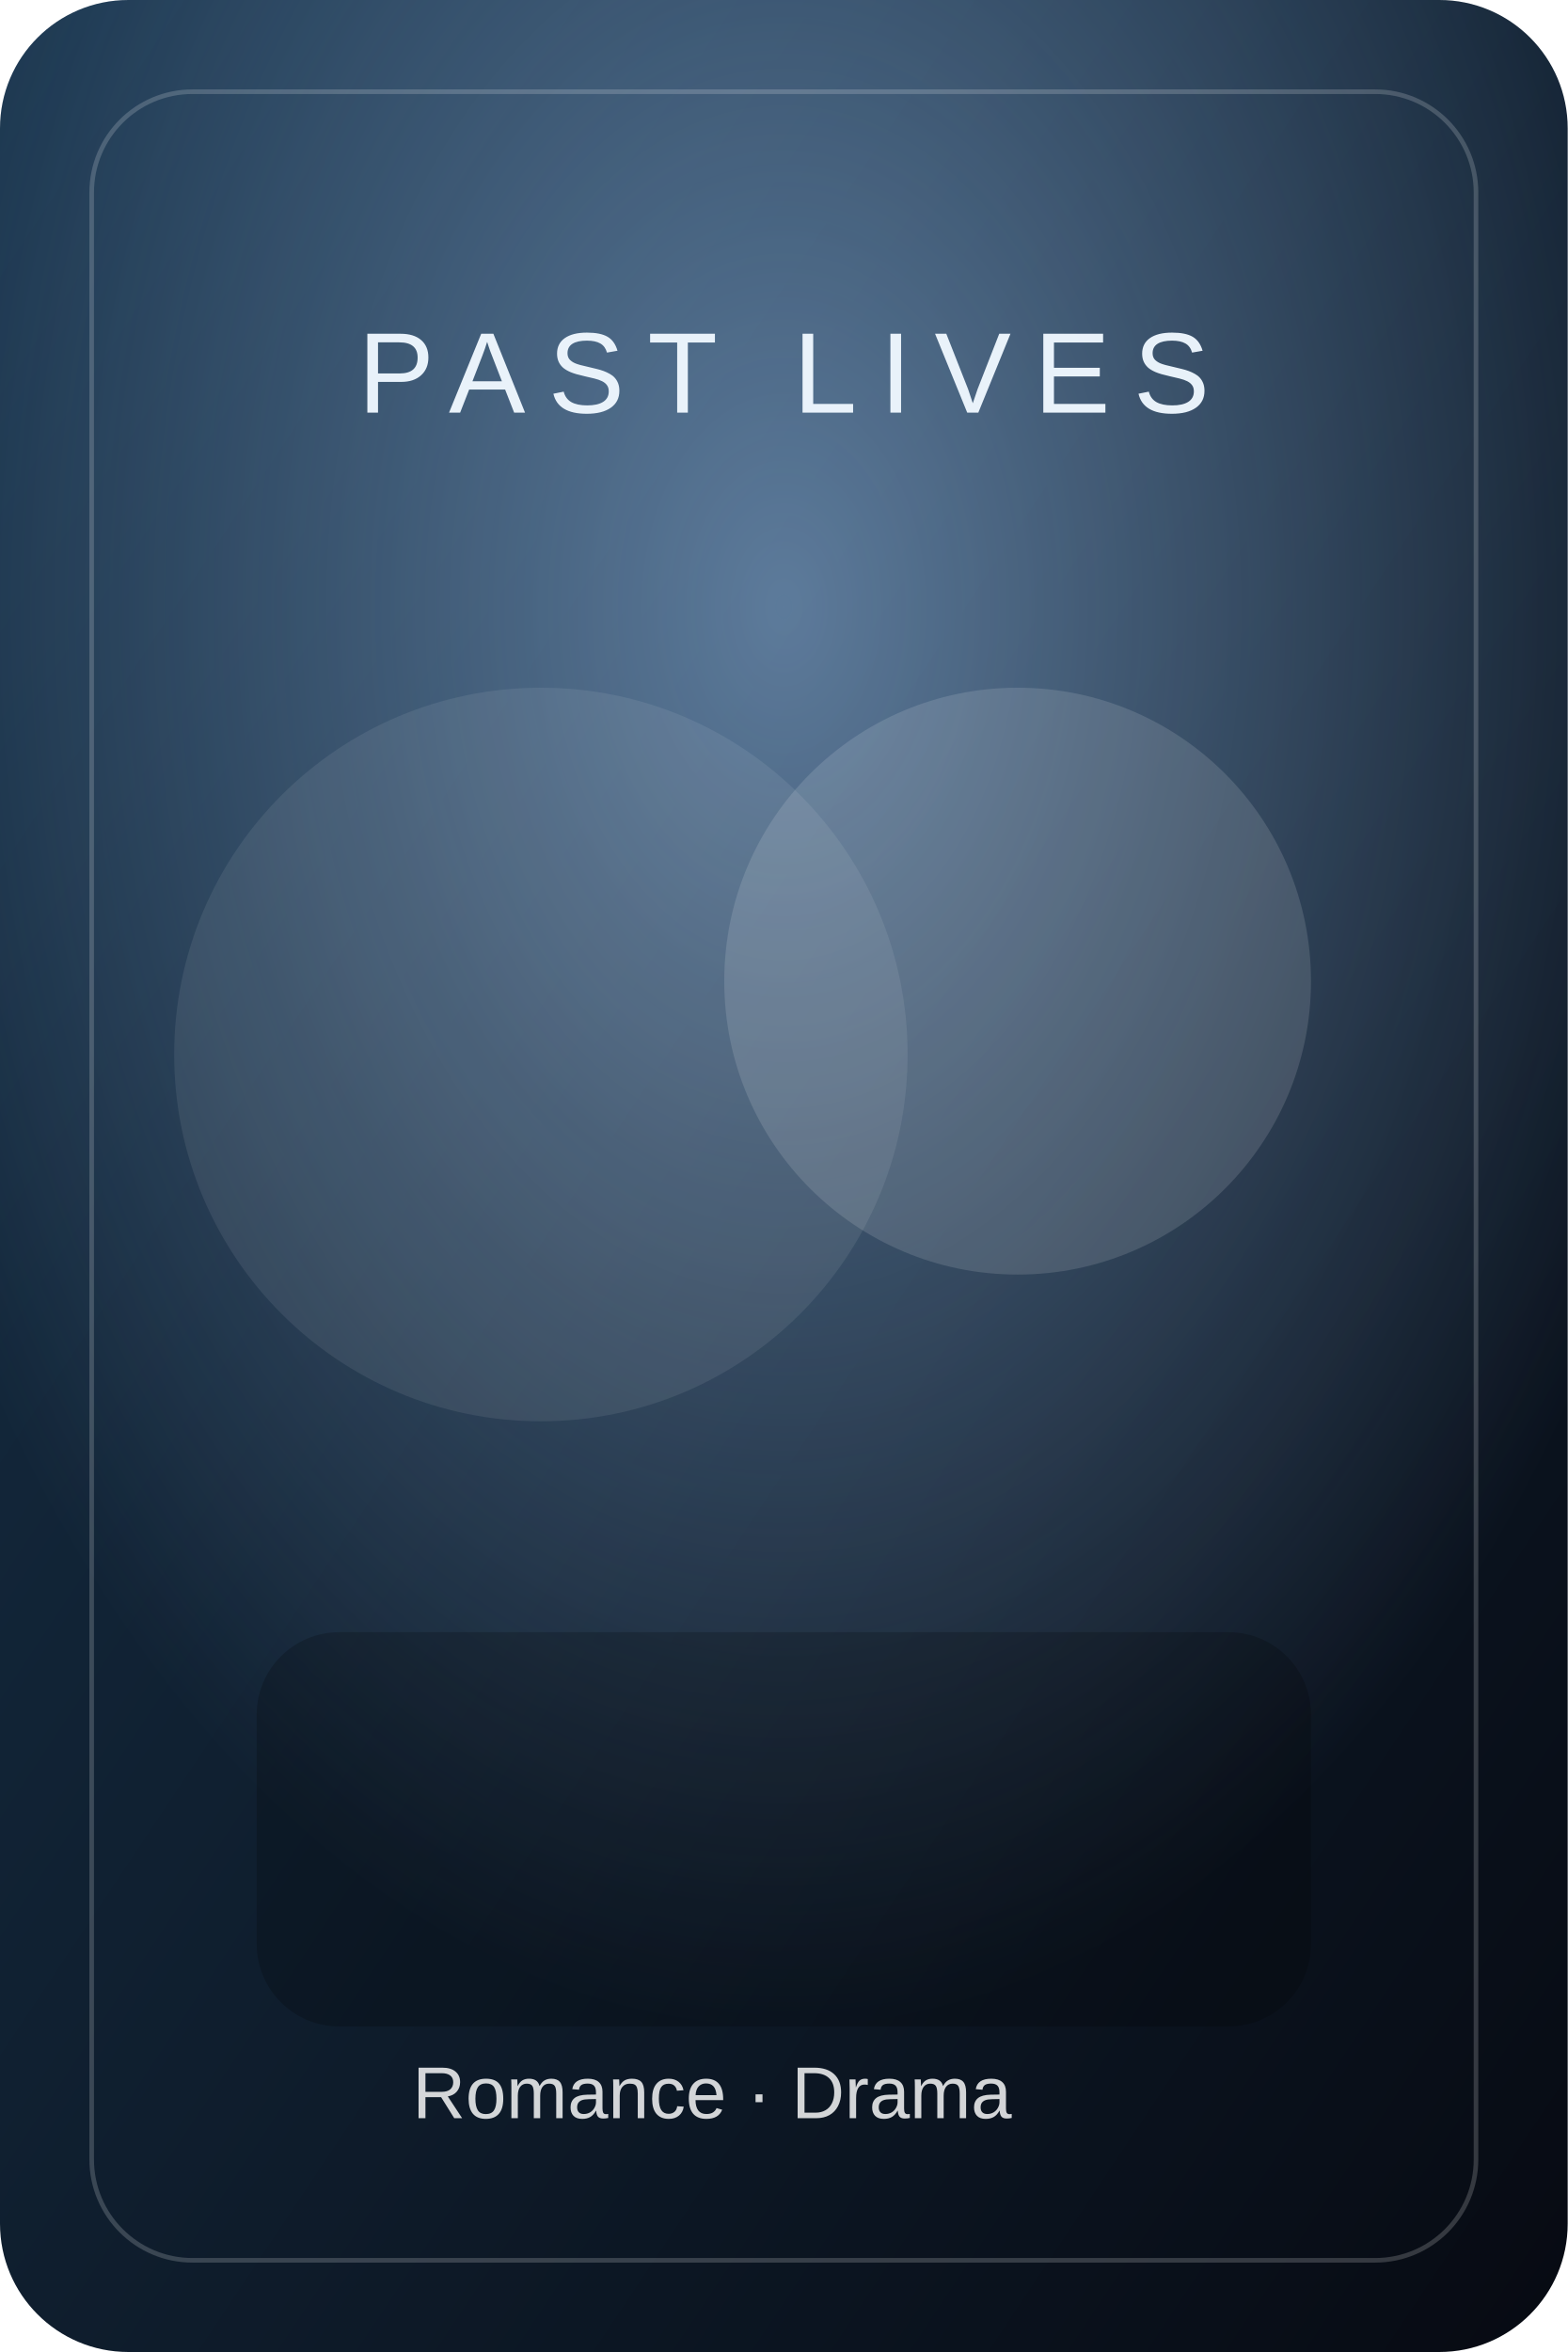
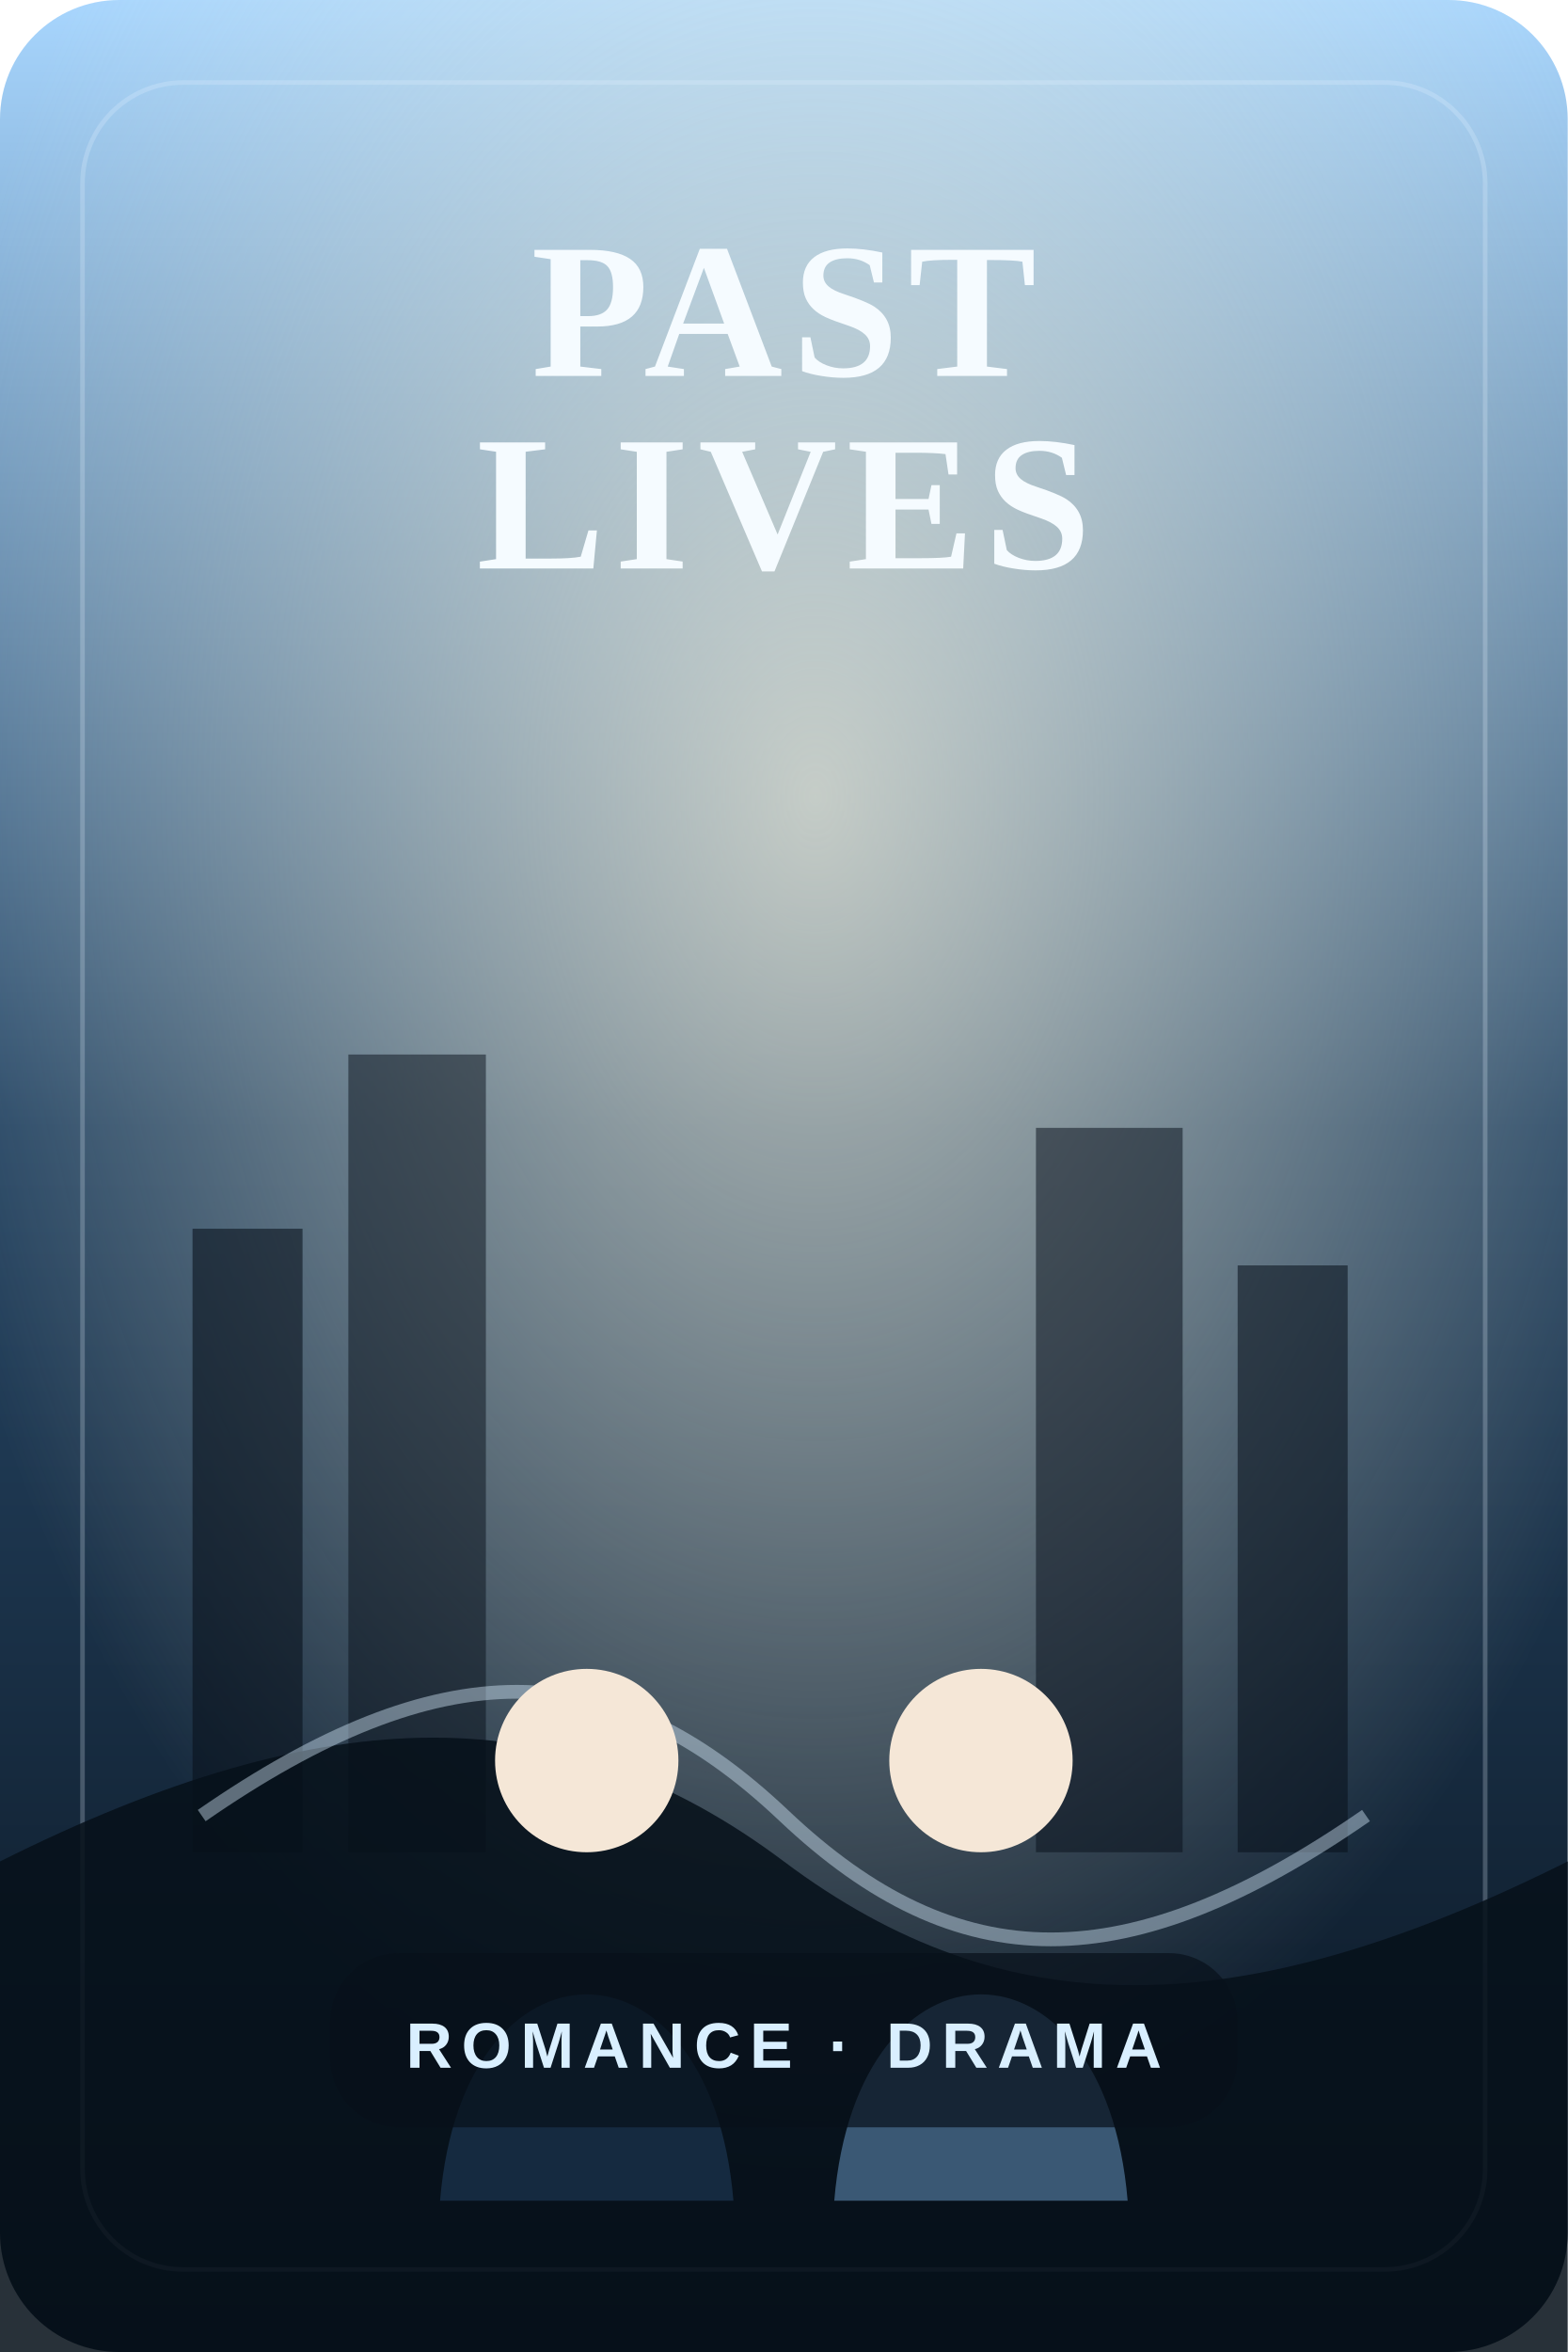
- <svg xmlns="http://www.w3.org/2000/svg" viewBox="0 0 342 513" role="img" aria-label="Past Lives poster">
+ <svg xmlns="http://www.w3.org/2000/svg" viewBox="0 0 342 513" role="img" aria-label="Past Lives poster concept">
  <defs>
-     <linearGradient id="bg" x1="0" y1="0" x2="1" y2="1">
-       <stop offset="0%" stop-color="#17324a" />
-       <stop offset="100%" stop-color="#070a12" />
+     <linearGradient id="bg" x1="0" y1="0" x2="0" y2="1">
+       <stop offset="0%" stop-color="#a9d7ff" />
+       <stop offset="48%" stop-color="#264665" />
+       <stop offset="100%" stop-color="#07101a" />
    </linearGradient>
-     <radialGradient id="glow" cx="50%" cy="26%" r="60%">
-       <stop offset="0%" stop-color="#a7d1ff" stop-opacity="0.92" />
-       <stop offset="100%" stop-color="#a7d1ff" stop-opacity="0" />
+     <radialGradient id="city" cx="52%" cy="34%" r="58%">
+       <stop offset="0%" stop-color="#f4f0dc" stop-opacity="0.72" />
+       <stop offset="100%" stop-color="#f4f0dc" stop-opacity="0" />
    </radialGradient>
  </defs>
-   <rect width="342" height="513" rx="28" fill="url(#bg)" />
-   <rect width="342" height="513" rx="28" fill="url(#glow)" opacity="0.55" />
-   <rect x="20" y="20" width="302" height="473" rx="22" fill="none" stroke="rgba(255,255,255,0.18)" />
-   <text x="171" y="90" fill="rgba(239,247,255,0.96)" font-family="Arial,Helvetica,sans-serif" font-size="25" letter-spacing="5" text-anchor="middle">PAST LIVES</text>
-   <circle cx="118" cy="230" r="80" fill="rgba(255,255,255,0.08)" />
-   <circle cx="222" cy="214" r="64" fill="rgba(255,255,255,0.13)" />
-   <rect x="56" y="356" width="230" height="86" rx="18" fill="rgba(0,0,0,0.2)" />
-   <text x="90" y="462" fill="rgba(255,255,255,0.82)" font-family="Arial,Helvetica,sans-serif" font-size="16">Romance · Drama</text>
+   <rect width="342" height="513" rx="26" fill="url(#bg)" />
+   <rect width="342" height="513" rx="26" fill="url(#city)" />
+   <rect x="18" y="18" width="306" height="477" rx="22" fill="none" stroke="#e6f4ff" stroke-opacity="0.24" />
+   <text x="171" y="82" fill="#f5fbff" font-family="Georgia, 'Times New Roman', serif" font-size="42" font-weight="700" letter-spacing="2" text-anchor="middle">PAST</text>
+   <text x="171" y="124" fill="#f5fbff" font-family="Georgia, 'Times New Roman', serif" font-size="42" font-weight="700" letter-spacing="2" text-anchor="middle">LIVES</text>
+   <g transform="translate(0 176)">
+     <rect x="42" y="92" width="24" height="136" fill="#07101a" opacity="0.58" />
+     <rect x="76" y="54" width="30" height="174" fill="#07101a" opacity="0.5" />
+     <rect x="226" y="70" width="32" height="158" fill="#07101a" opacity="0.52" />
+     <rect x="270" y="100" width="24" height="128" fill="#07101a" opacity="0.56" />
+     <path d="M0 230 C72 194 123 194 171 230 C219 266 270 266 342 230 V337 H0 Z" fill="#06101a" opacity="0.86" />
+     <path d="M44 220 C96 184 133 184 171 220 C209 256 246 256 298 220" fill="none" stroke="#d8efff" stroke-opacity="0.42" stroke-width="3" />
+     <circle cx="128" cy="208" r="20" fill="#f5e7d7" />
+     <path d="M96 304 C101 244 155 244 160 304 Z" fill="#152a40" />
+     <circle cx="214" cy="208" r="20" fill="#f5e7d7" />
+     <path d="M182 304 C187 244 241 244 246 304 Z" fill="#3a5874" />
+   </g>
+   <rect x="72" y="426" width="198" height="38" rx="15" fill="#07101a" opacity="0.7" />
+   <text x="171" y="451" fill="#d9efff" font-family="Arial, Helvetica, sans-serif" font-size="14" font-weight="700" letter-spacing="2" text-anchor="middle">ROMANCE · DRAMA</text>
</svg>
